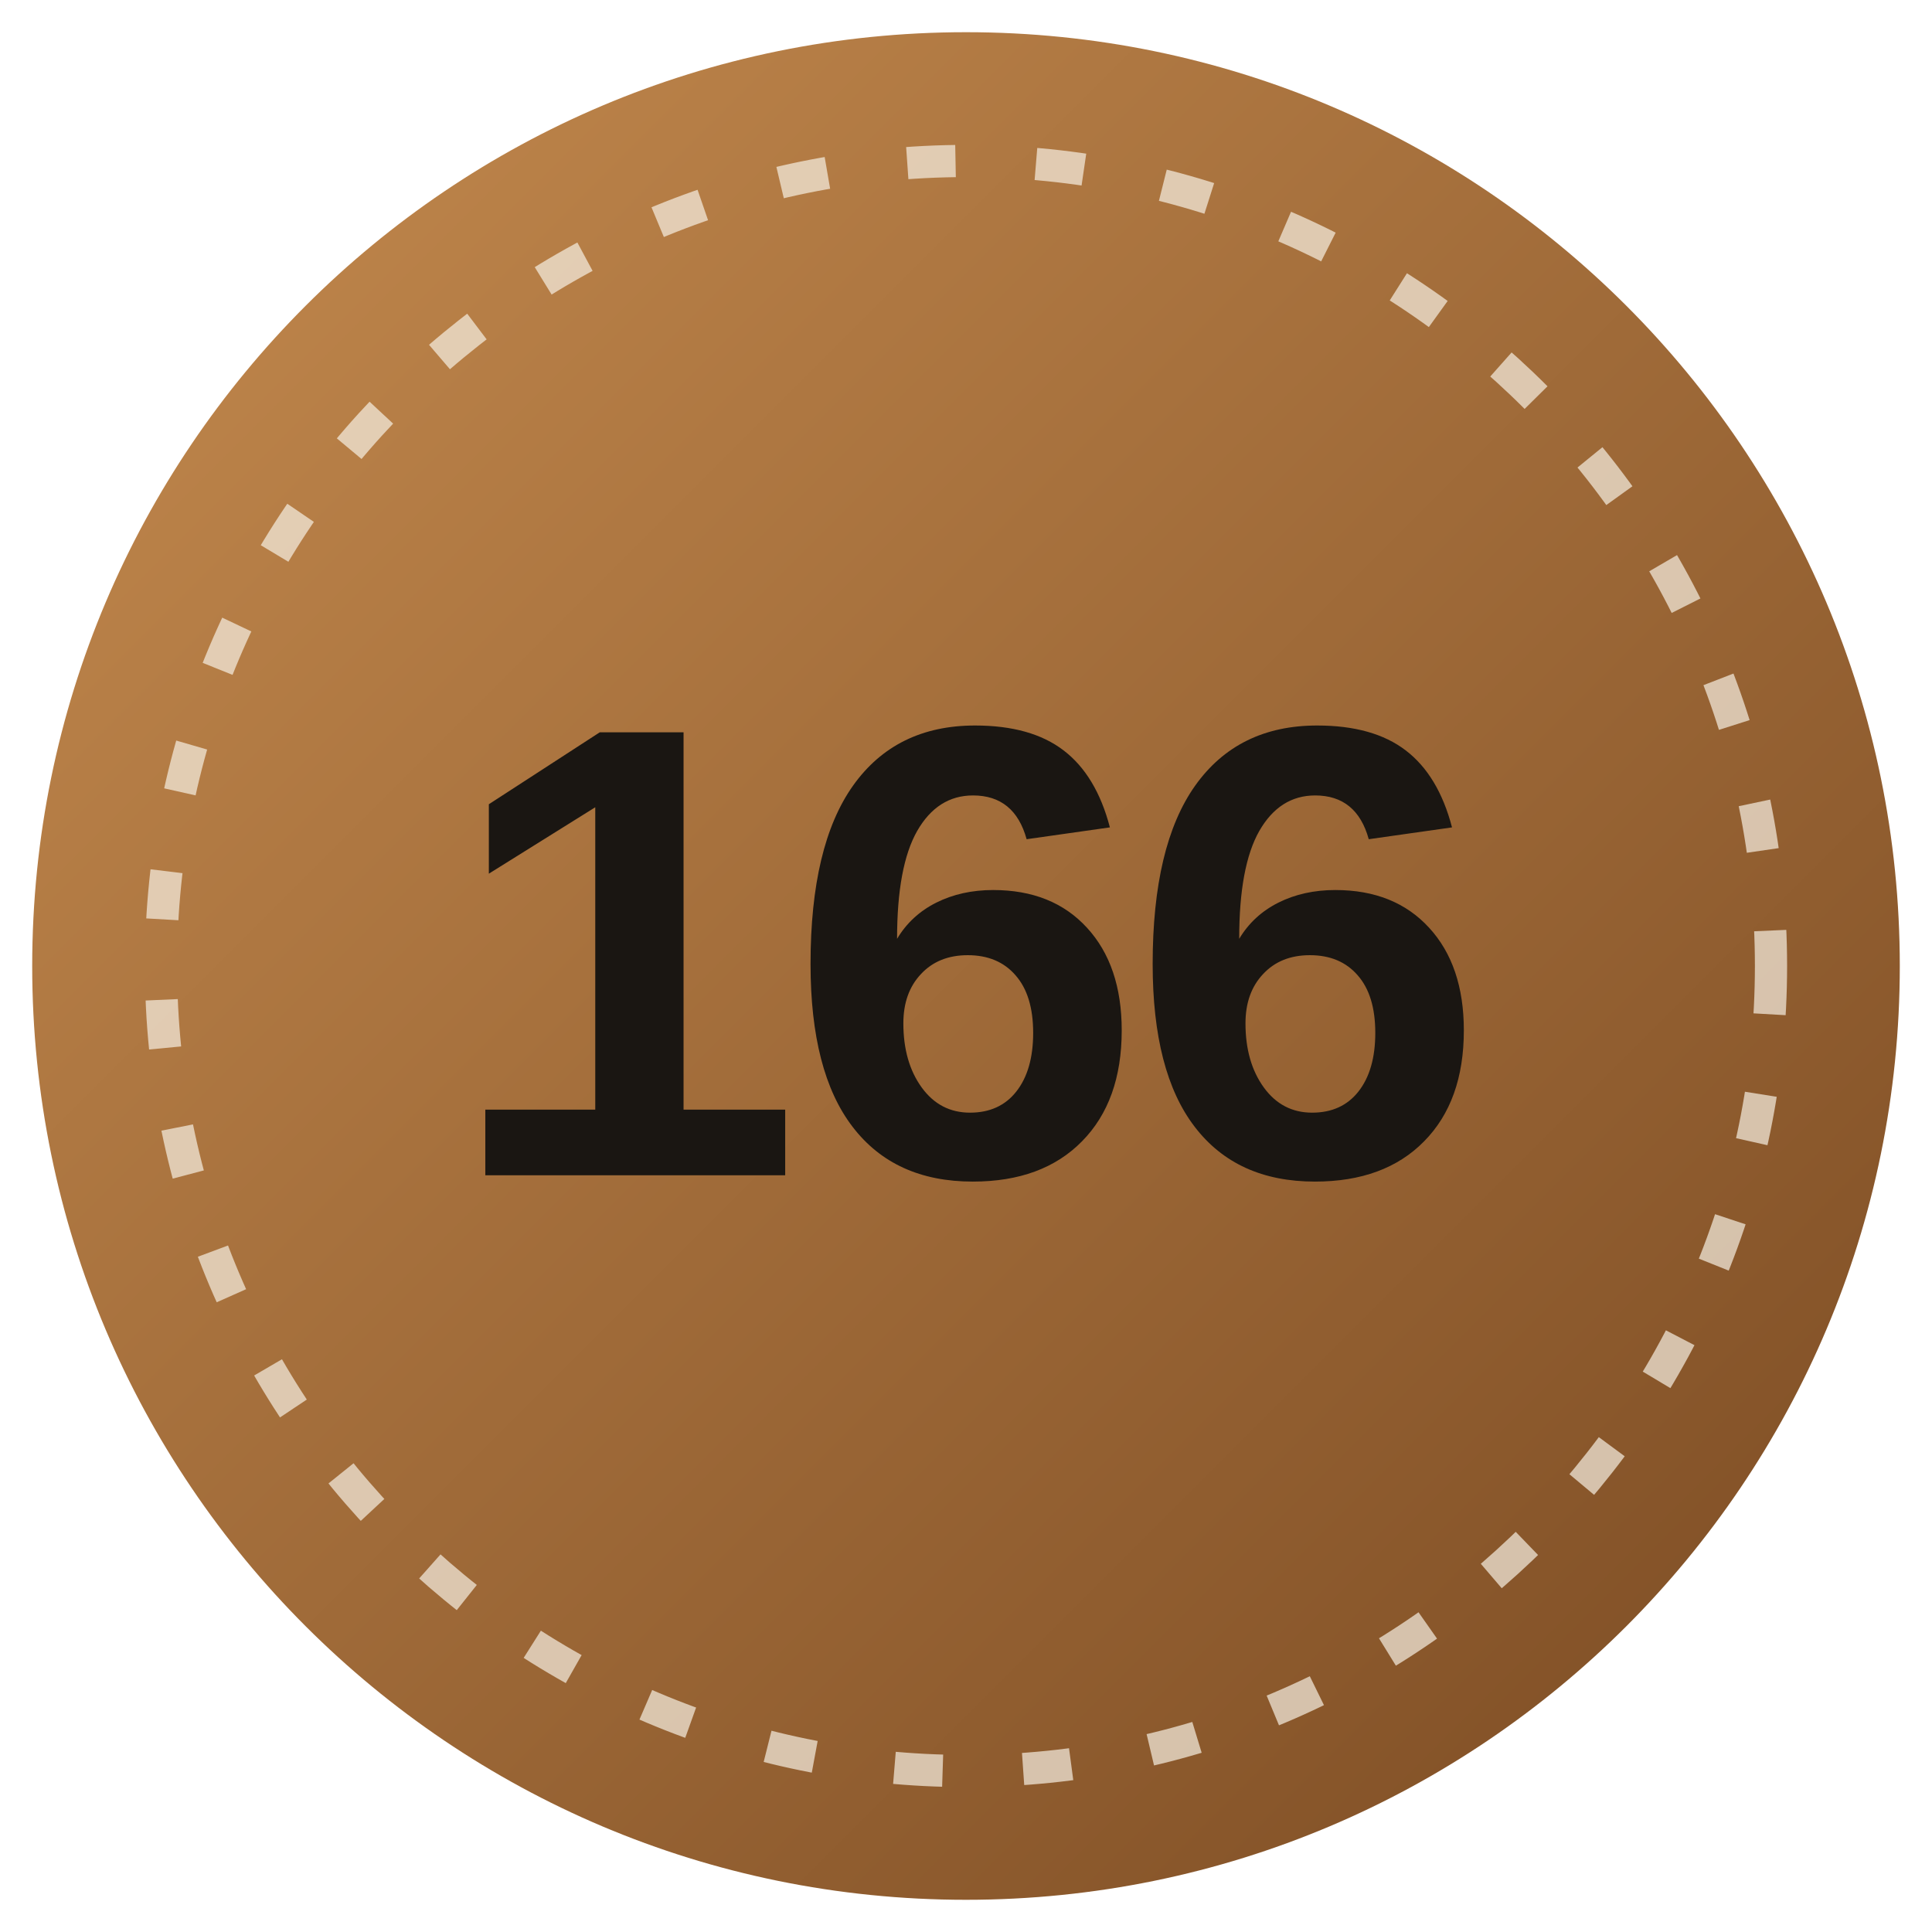
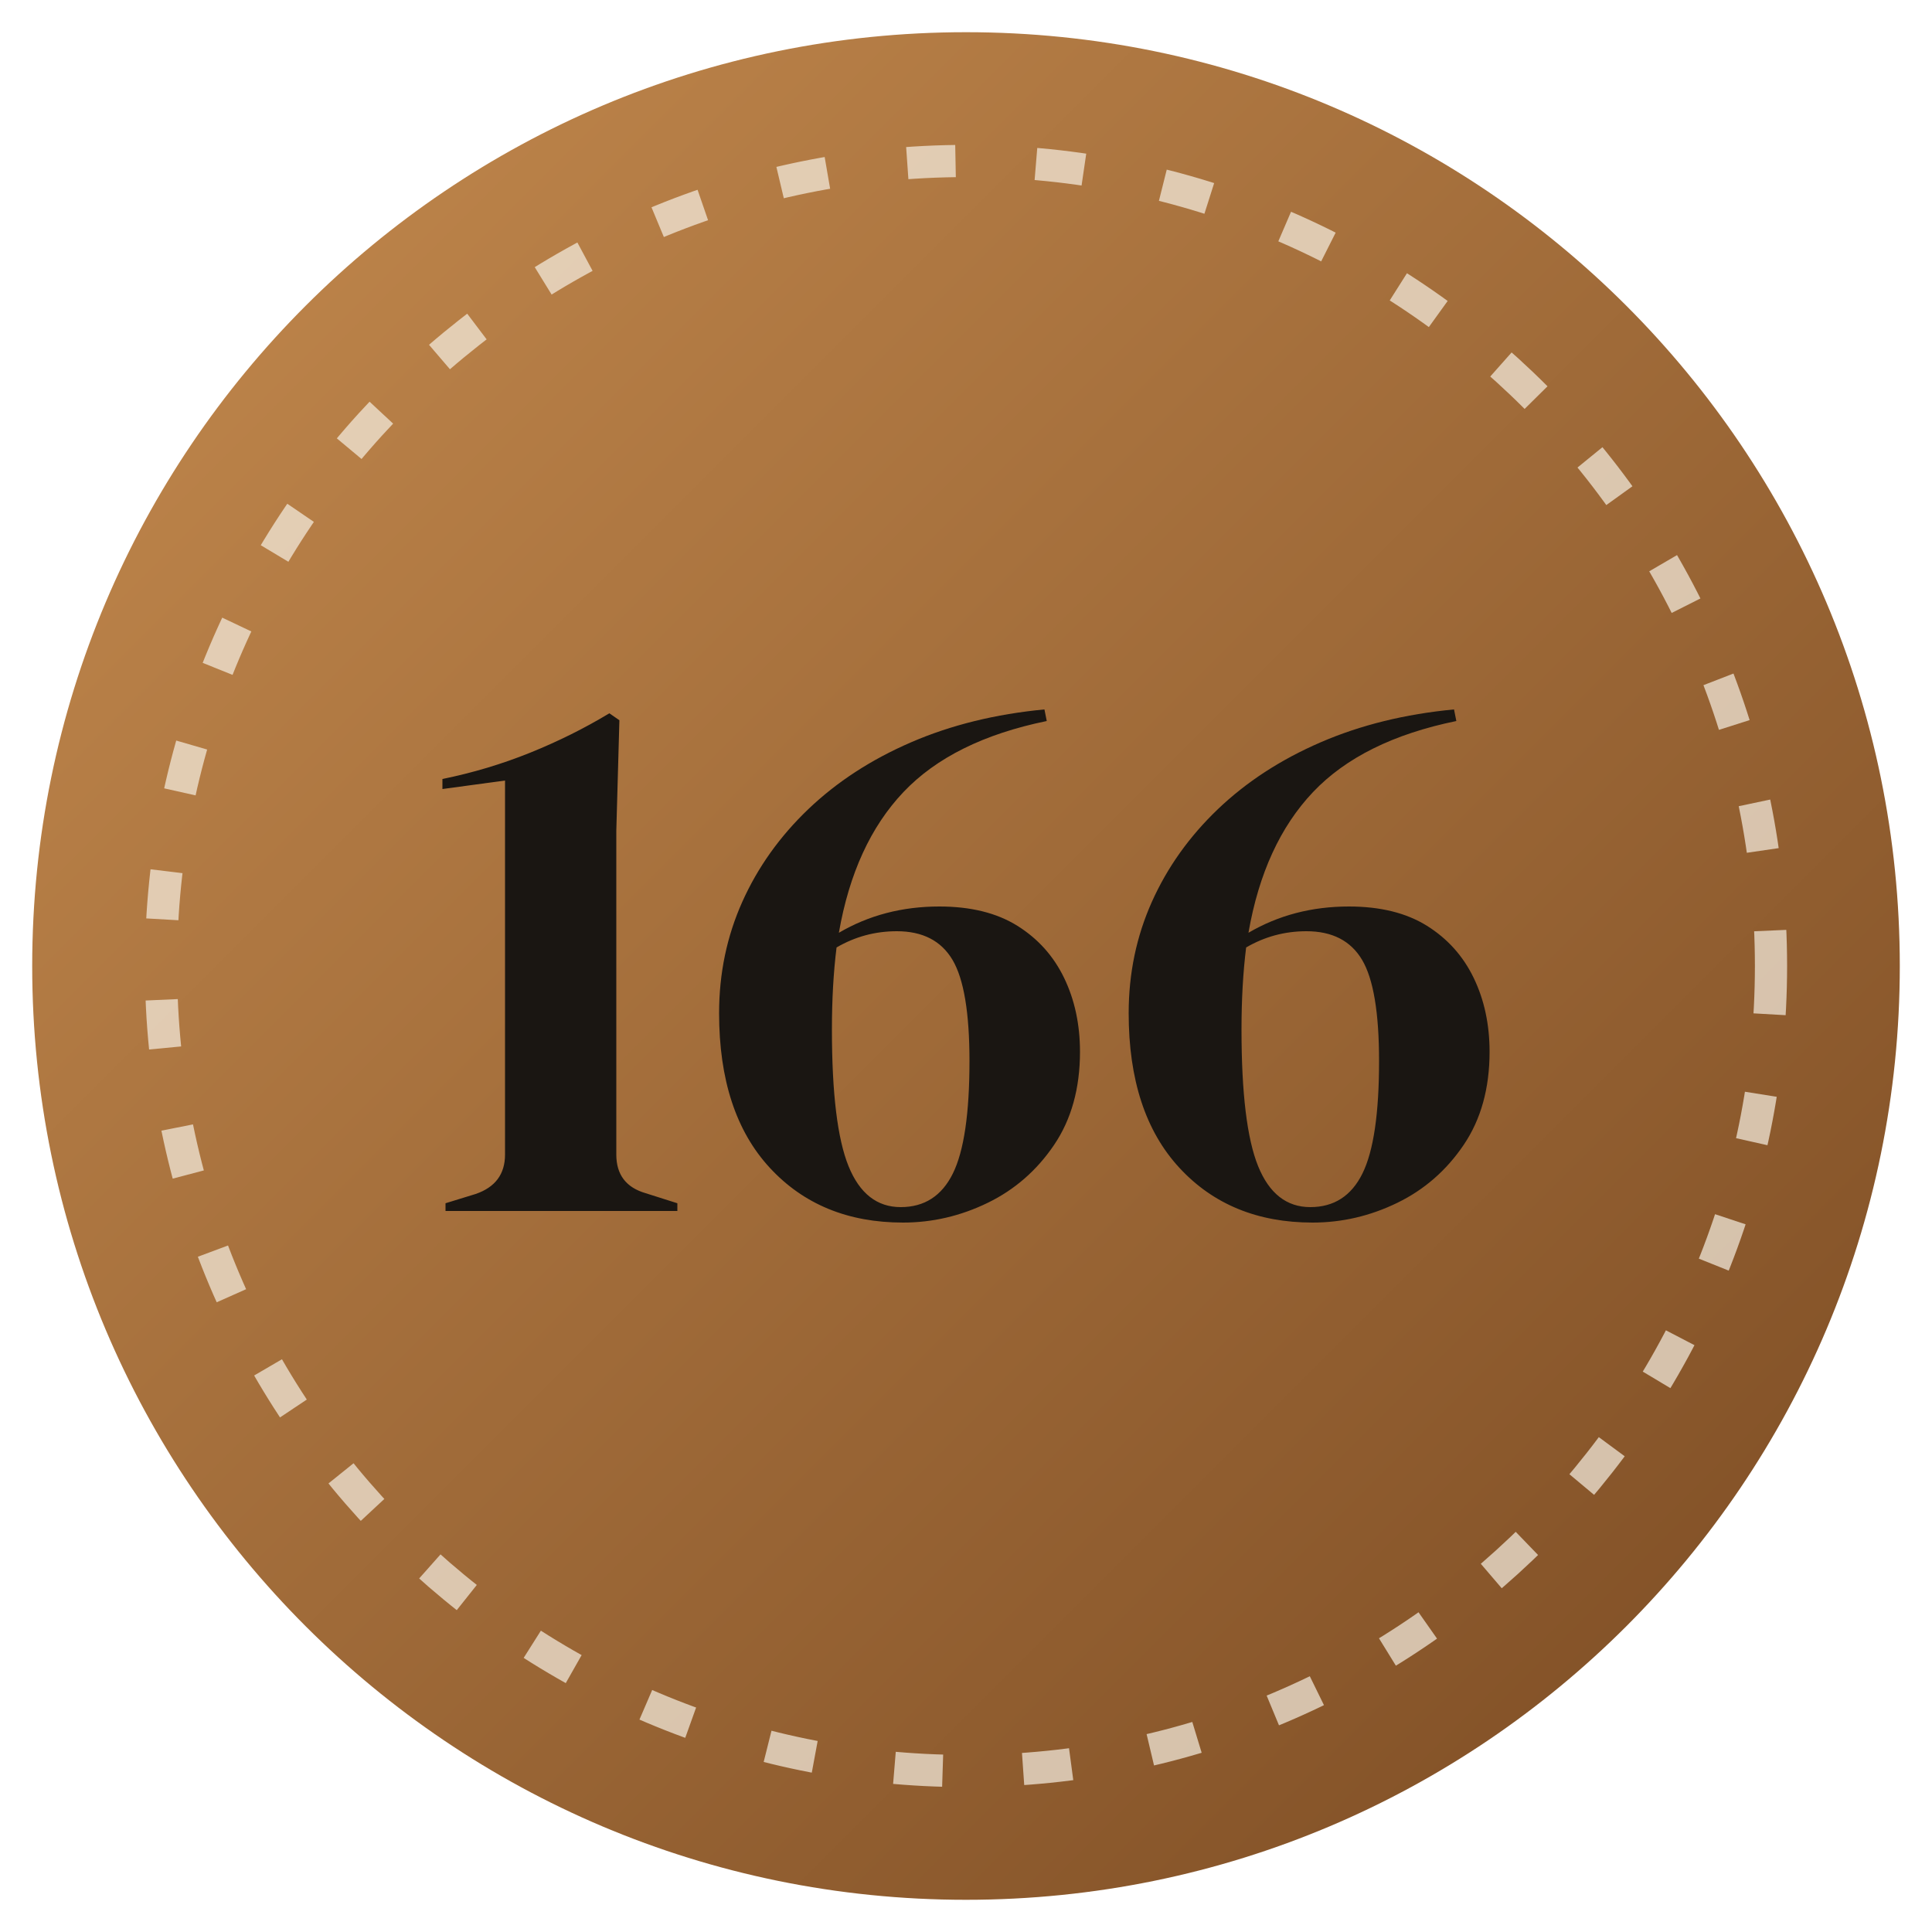
<svg xmlns="http://www.w3.org/2000/svg" viewBox="0 0 120 120" role="img" aria-label="Logo L'Atelier 166">
  <defs>
    <linearGradient id="bois" x1="0" y1="0" x2="1" y2="1">
      <stop offset="0" stop-color="#c58b4f" />
      <stop offset="1" stop-color="#7a4a22" />
    </linearGradient>
  </defs>
  <circle cx="60" cy="60" r="58" fill="url(#bois)" />
  <circle cx="60" cy="60" r="50" fill="none" stroke="#f6efe3" stroke-width="2" stroke-dasharray="3 5" opacity=".7" />
-   <text x="60" y="73" text-anchor="middle" font-family="Space Grotesk, Arial, sans-serif" font-weight="700" font-size="40" fill="#1a1612" letter-spacing="-1">166</text>
+   <path fill="#1a1612" d="M27.672 75.216V74.736L29.544 74.16Q31.368 73.536 31.368 71.712V48.48L27.48 49.008V48.384Q30.312 47.808 32.928 46.752Q35.544 45.696 37.848 44.304L38.472 44.736L38.28 51.6V71.712Q38.28 73.584 40.104 74.112L42.072 74.736V75.216ZM56.088 75.936Q50.952 75.936 47.808 72.528Q44.664 69.12 44.664 62.928Q44.664 59.232 46.104 56.016Q47.544 52.8 50.208 50.256Q52.872 47.712 56.592 46.104Q60.312 44.496 64.872 44.064L65.016 44.784Q59.16 45.984 56.112 49.2Q53.064 52.416 52.104 57.936Q54.888 56.304 58.344 56.304Q61.272 56.304 63.192 57.504Q65.112 58.704 66.096 60.744Q67.08 62.784 67.08 65.328Q67.08 68.736 65.472 71.112Q63.864 73.488 61.344 74.712Q58.824 75.936 56.088 75.936ZM51.672 63.936Q51.672 69.888 52.704 72.432Q53.736 74.976 55.944 74.976Q58.152 74.976 59.184 72.888Q60.216 70.8 60.216 65.904Q60.216 61.392 59.16 59.616Q58.104 57.84 55.704 57.84Q53.688 57.84 51.96 58.848Q51.672 61.152 51.672 63.936ZM81.528 75.936Q76.392 75.936 73.248 72.528Q70.104 69.12 70.104 62.928Q70.104 59.232 71.544 56.016Q72.984 52.8 75.648 50.256Q78.312 47.712 82.032 46.104Q85.752 44.496 90.312 44.064L90.456 44.784Q84.6 45.984 81.552 49.2Q78.504 52.416 77.544 57.936Q80.328 56.304 83.784 56.304Q86.712 56.304 88.632 57.504Q90.552 58.704 91.536 60.744Q92.52 62.784 92.52 65.328Q92.52 68.736 90.912 71.112Q89.304 73.488 86.784 74.712Q84.264 75.936 81.528 75.936ZM77.112 63.936Q77.112 69.888 78.144 72.432Q79.176 74.976 81.384 74.976Q83.592 74.976 84.624 72.888Q85.656 70.8 85.656 65.904Q85.656 61.392 84.6 59.616Q83.544 57.84 81.144 57.84Q79.128 57.84 77.4 58.848Q77.112 61.152 77.112 63.936Z" />
</svg>
